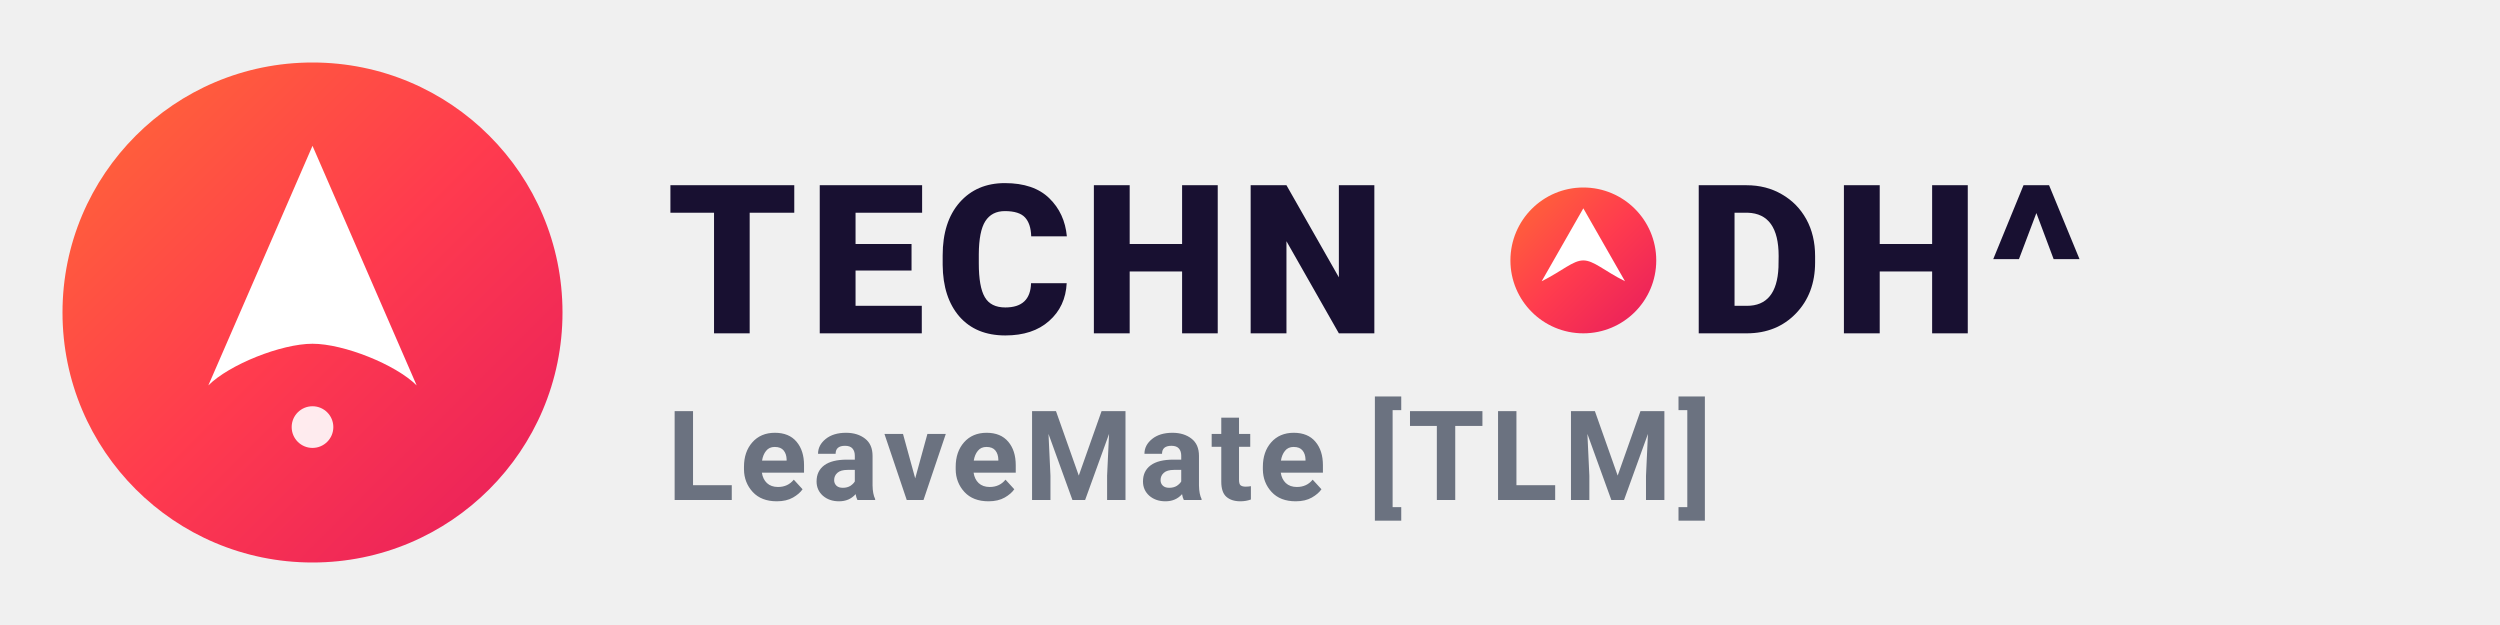
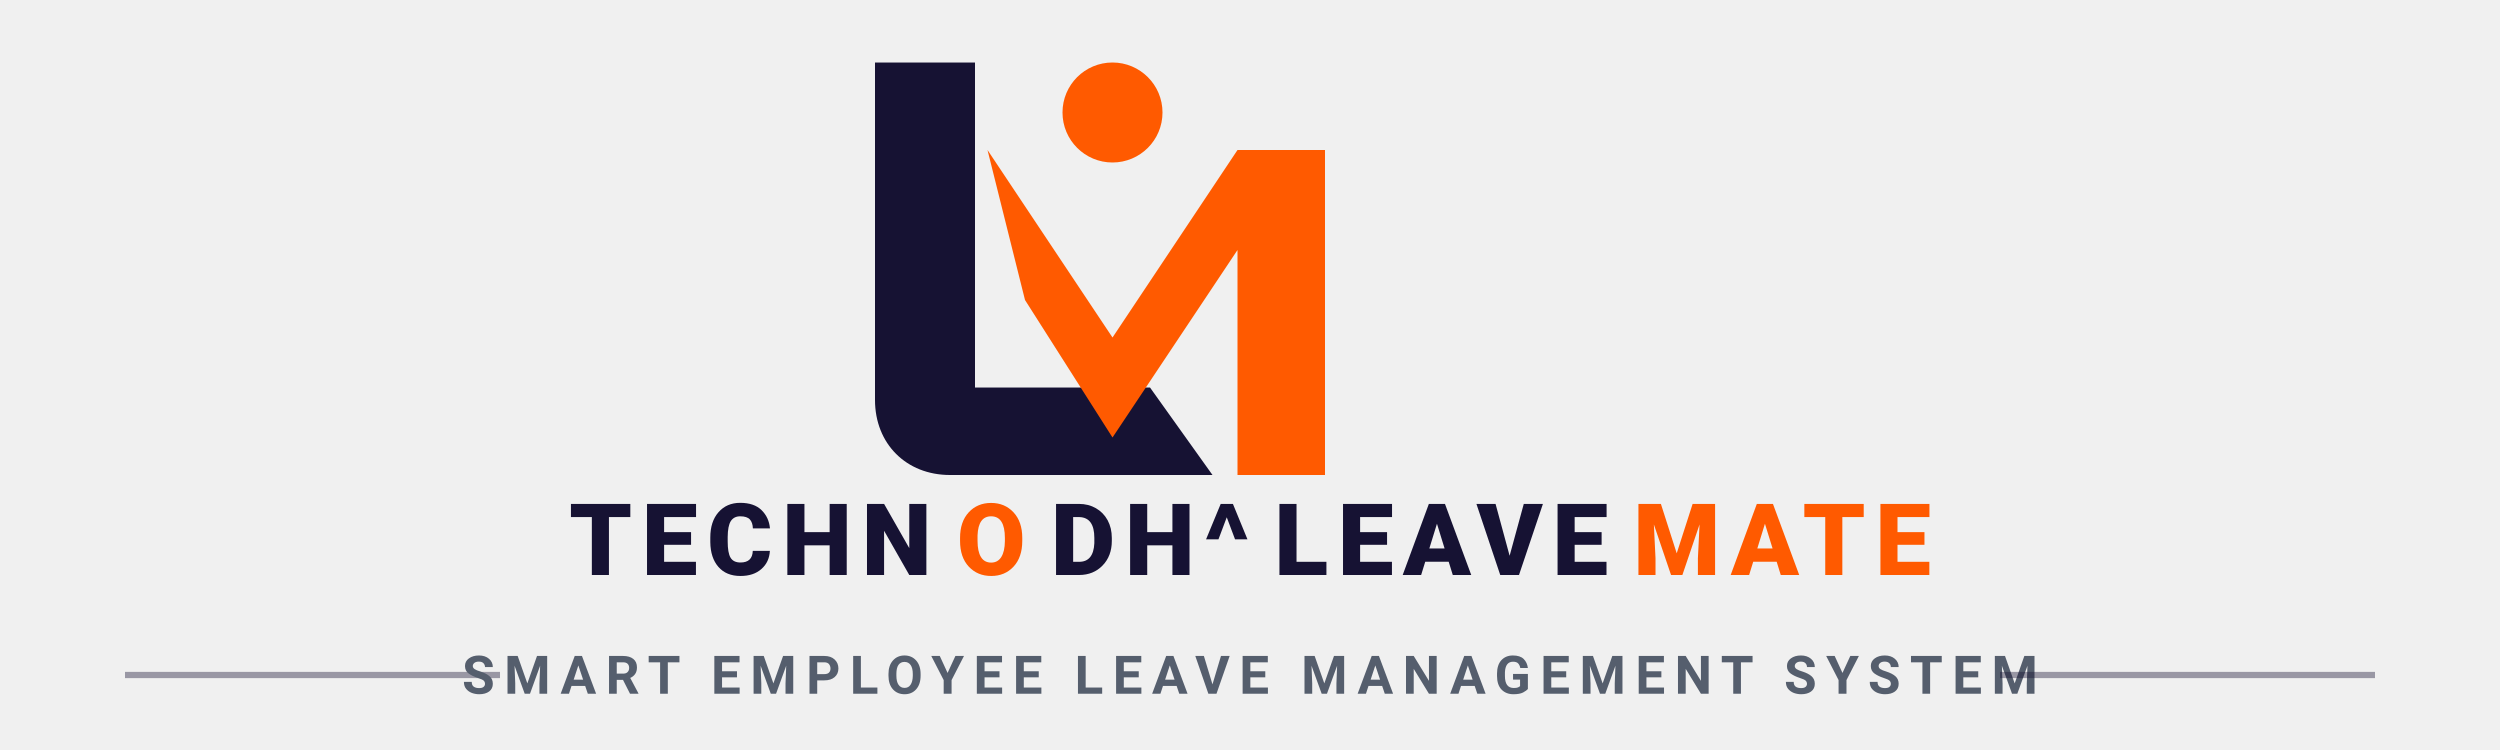
- <svg xmlns="http://www.w3.org/2000/svg" width="240" height="60" viewBox="0 0 240 60" fill="none">
-   <defs>
-     <linearGradient id="technodha-grad" x1="0%" y1="0%" x2="100%" y2="100%">
-       <stop offset="0%" stop-color="#FF6B35" />
-       <stop offset="50%" stop-color="#FF3B4E" />
-       <stop offset="100%" stop-color="#E61C5D" />
-     </linearGradient>
-   </defs>
-   <circle cx="30" cy="30" r="24" fill="url(#technodha-grad)" />
-   <path d="M30 14 L40 37 C38 35, 33 33, 30 33 C27 33, 22 35, 20 37 Z" fill="#FFFFFF" />
-   <circle cx="30" cy="41" r="2" fill="#FFFFFF" opacity="0.9" />
-   <text x="64" y="32" fill="#181031" font-family="-apple-system, BlinkMacSystemFont, 'Segoe UI', Roboto, sans-serif" font-weight="800" font-size="20" letter-spacing="1">TECHN</text>
-   <circle cx="152" cy="25" r="7" fill="url(#technodha-grad)" />
-   <path d="M152 20 L156 27 C154 26, 153 25, 152 25 C151 25, 150 26, 148 27 Z" fill="#FFFFFF" />
-   <text x="162" y="32" fill="#181031" font-family="-apple-system, BlinkMacSystemFont, 'Segoe UI', Roboto, sans-serif" font-weight="800" font-size="20" letter-spacing="1">DH^</text>
-   <text x="64" y="48" fill="#6B7280" font-family="-apple-system, BlinkMacSystemFont, 'Segoe UI', Roboto, sans-serif" font-weight="600" font-size="12" letter-spacing="0.5">LeaveMate [TLM]</text>
+ <svg xmlns="http://www.w3.org/2000/svg" width="400" height="120" viewBox="0 0 400 120" fill="none">
+   <g transform="translate(140, 10)">
+     <path d="M 0 0 L 16 0 L 16 52 L 44 52 L 54 66 L 12 66 C 5 66, 0 61, 0 54 Z" fill="#161233" />
+     <circle cx="38" cy="8" r="8" fill="#FF5A00" />
+     <path d="M 18 14 L 38 44 L 58 14 L 72 14 L 72 66 L 58 66 L 58 30 L 38 60 L 24 38 Z" fill="#FF5A00" />
+   </g>
+   <text x="200" y="92" text-anchor="middle" font-family="-apple-system, BlinkMacSystemFont, 'Segoe UI', Roboto, sans-serif" font-weight="900" font-size="16" letter-spacing="1.5">
+     <tspan fill="#161233">TECHN</tspan>
+     <tspan fill="#FF5A00">O</tspan>
+     <tspan fill="#161233">DH^ </tspan>
+     <tspan fill="#161233">LEAVE</tspan>
+     <tspan fill="#FF5A00">MATE</tspan>
+   </text>
+   <line x1="20" y1="108" x2="80" y2="108" stroke="#161233" stroke-width="1" opacity="0.4" />
+   <text x="200" y="111" text-anchor="middle" fill="#555E6D" font-family="-apple-system, BlinkMacSystemFont, 'Segoe UI', Roboto, sans-serif" font-weight="700" font-size="8.5" letter-spacing="1.5">SMART EMPLOYEE LEAVE MANAGEMENT SYSTEM</text>
+   <line x1="320" y1="108" x2="380" y2="108" stroke="#161233" stroke-width="1" opacity="0.4" />
</svg>
